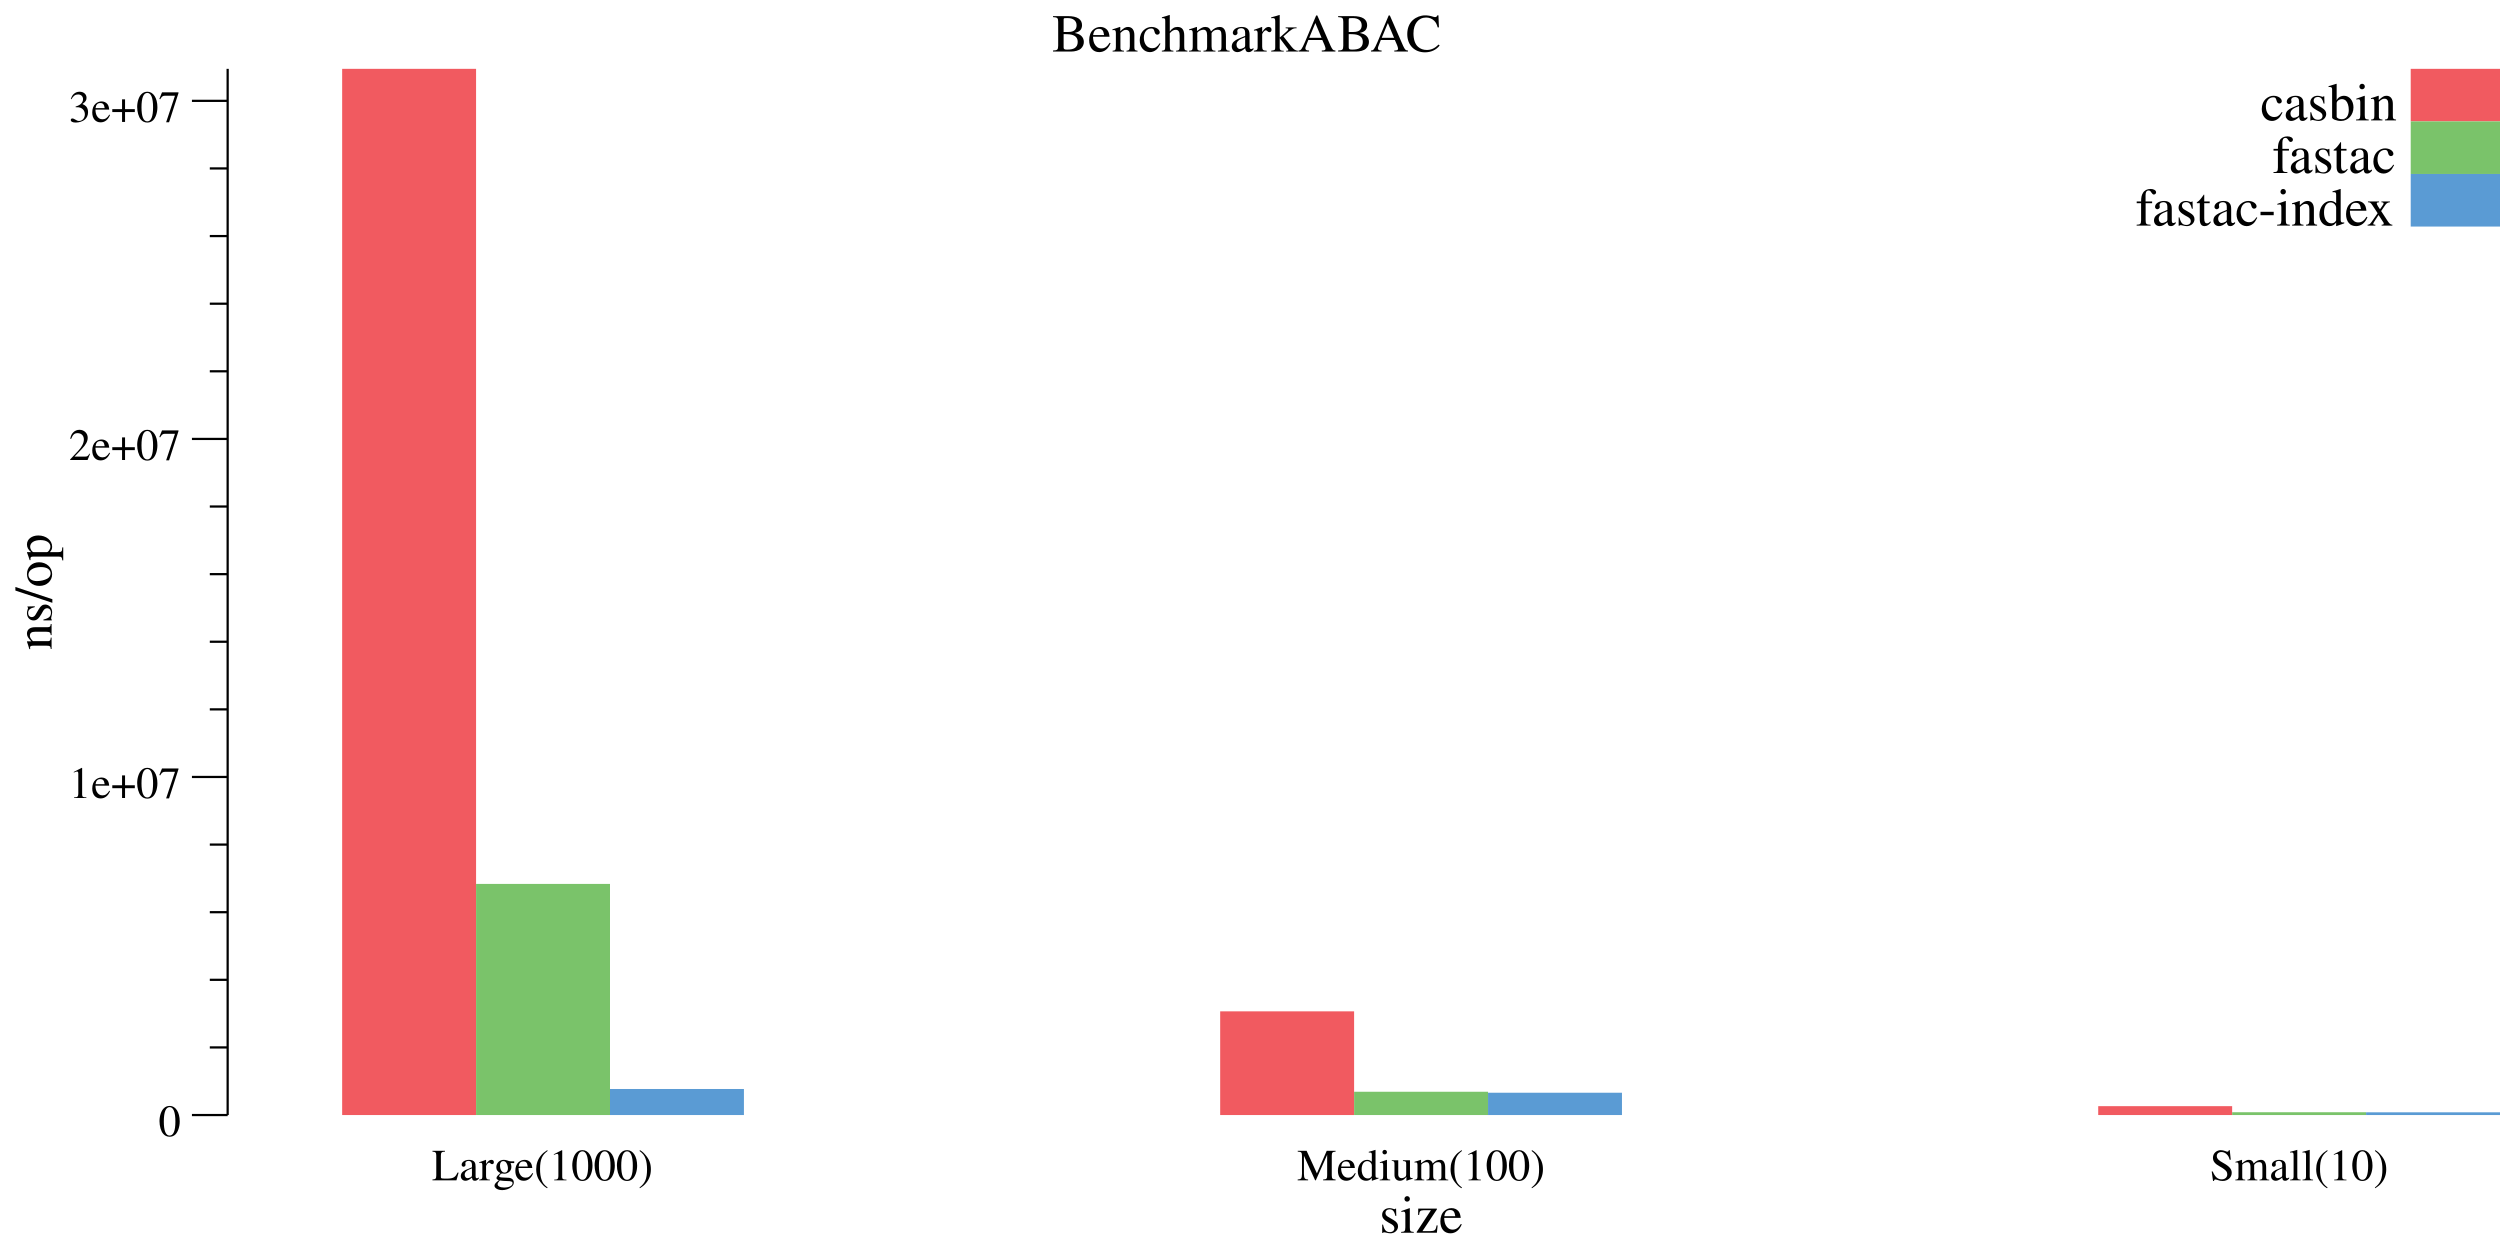
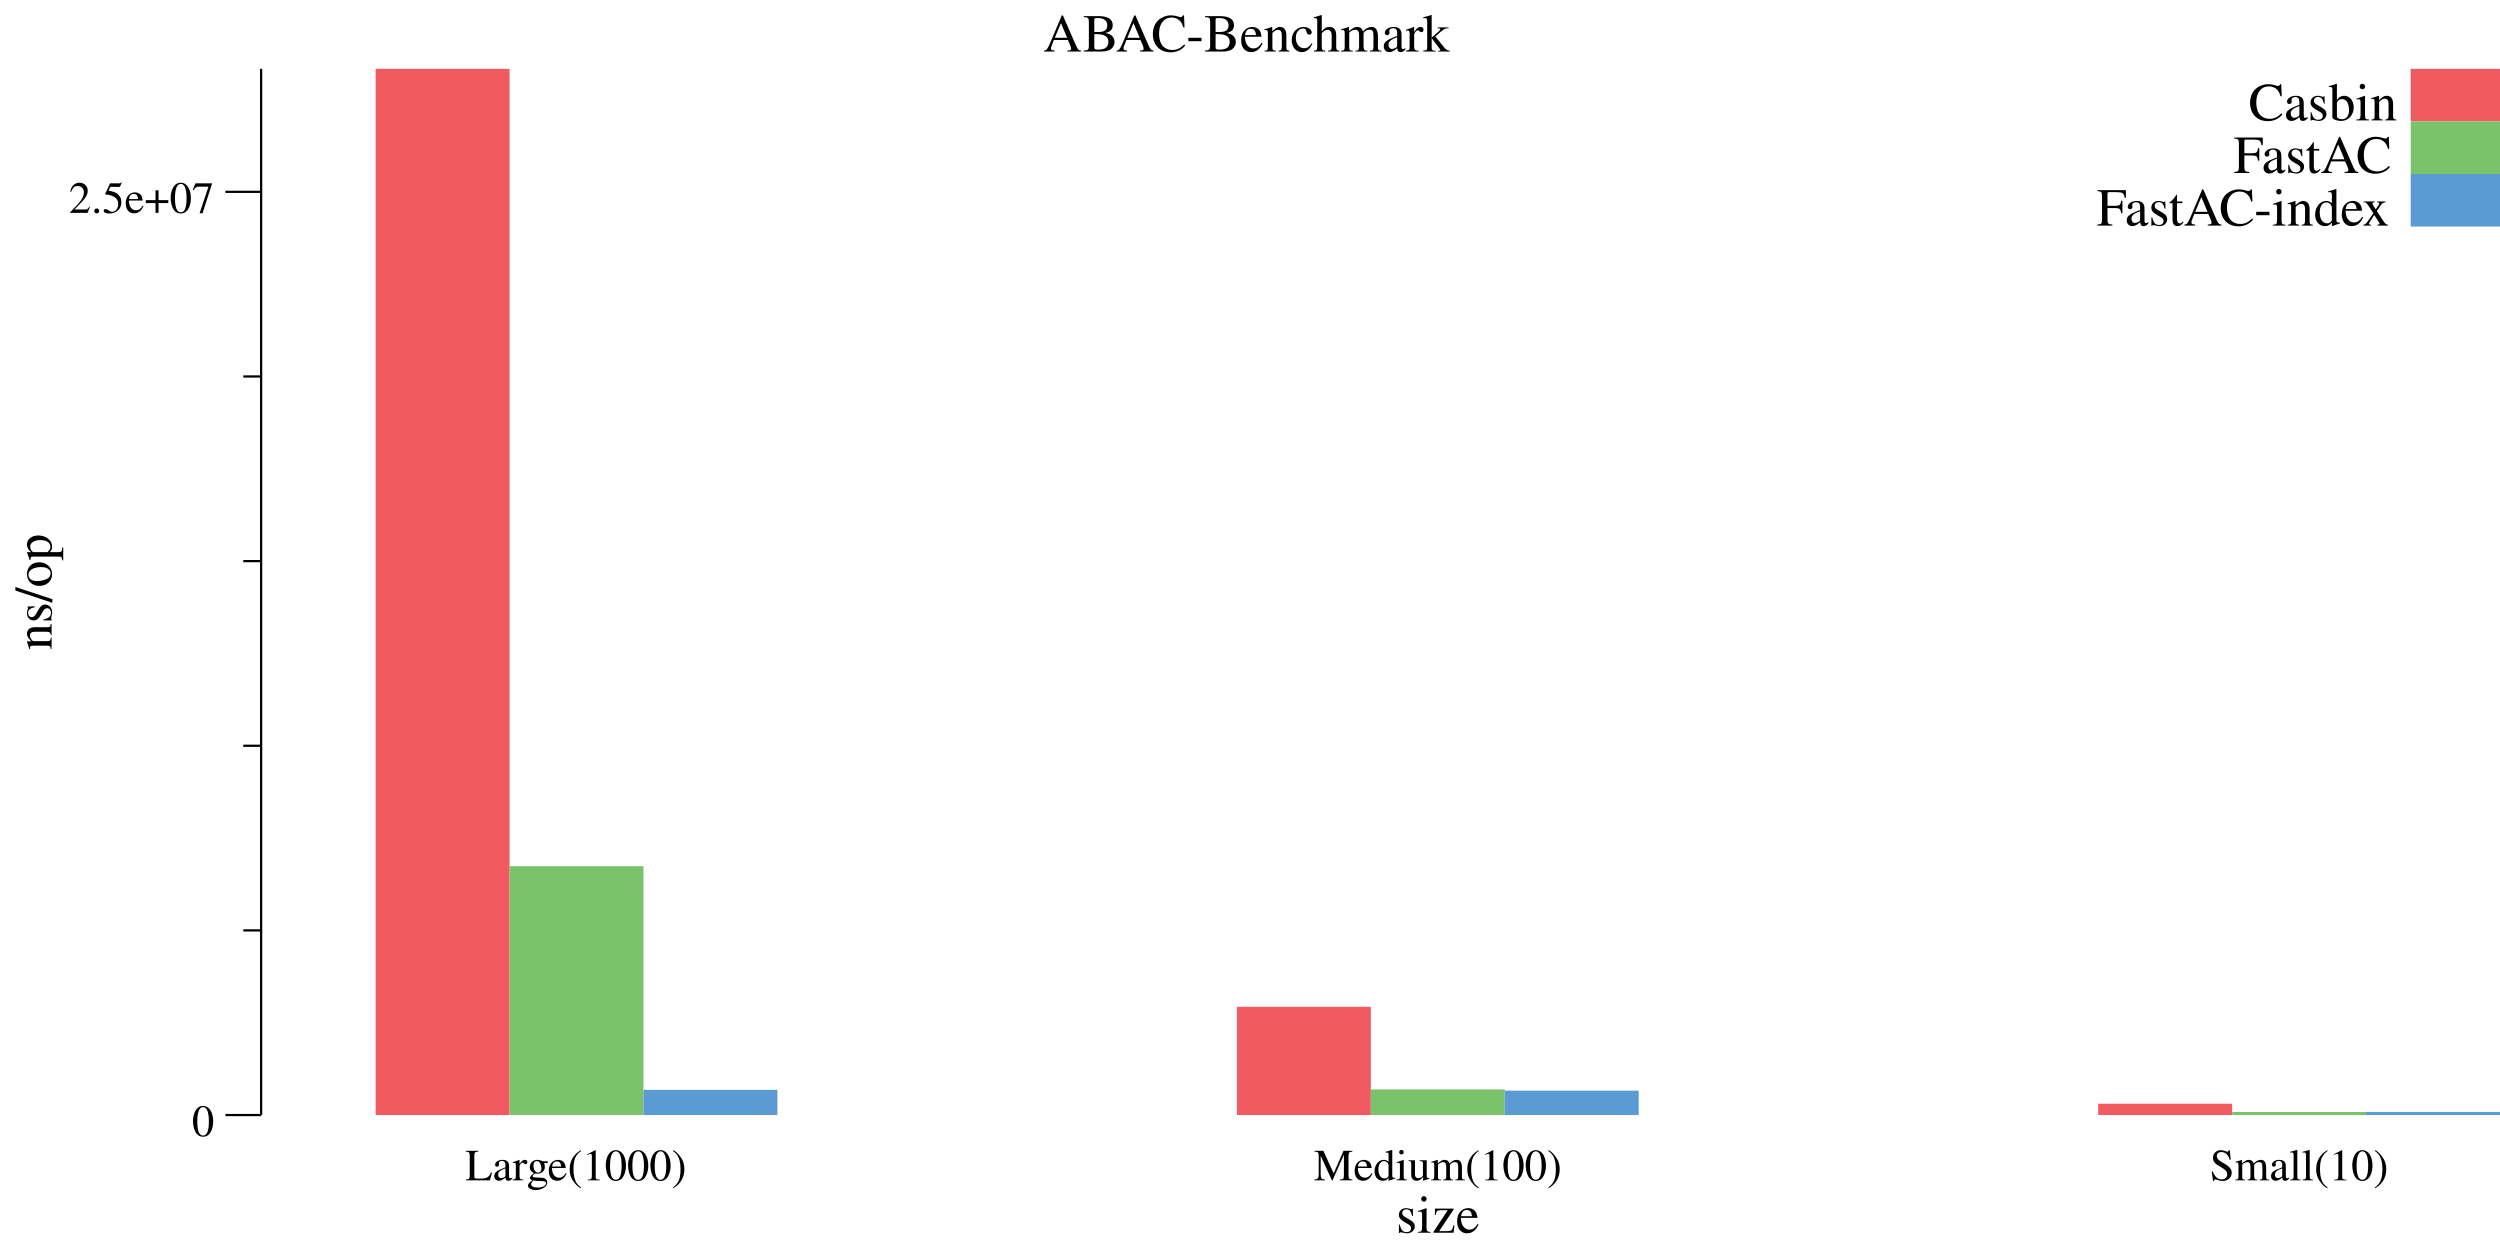
<svg xmlns="http://www.w3.org/2000/svg" width="560pt" height="280pt" viewBox="0 0 560 280">
  <g transform="scale(1, -1) translate(0, -280)">
    <path d="M0,0L560,0L560,280L0,280Z" style="fill:#FFFFFF" />
-     <text x="235.67" y="-268.45" transform="scale(1, -1)" style="font-family:Times;font-weight:normal;font-style:normal;font-size:12px">BenchmarkABAC</text>
-     <text x="308.99" y="-3.861" transform="scale(1, -1)" style="font-family:Times;font-weight:normal;font-style:normal;font-size:12px">size</text>
-     <text x="96.744" y="-15.602" transform="scale(1, -1)" style="font-family:Times;font-weight:normal;font-style:normal;font-size:10px">Large(1000)</text>
-     <text x="290.55" y="-15.602" transform="scale(1, -1)" style="font-family:Times;font-weight:normal;font-style:normal;font-size:10px">Medium(100)</text>
+     <text x="233.68" y="-268.45" transform="scale(1, -1)" style="font-family:Times;font-weight:normal;font-style:normal;font-size:12px">ABAC-Benchmark</text>
+     <text x="312.74" y="-3.861" transform="scale(1, -1)" style="font-family:Times;font-weight:normal;font-style:normal;font-size:12px">size</text>
+     <text x="104.24" y="-15.602" transform="scale(1, -1)" style="font-family:Times;font-weight:normal;font-style:normal;font-size:10px">Large(1000)</text>
+     <text x="294.3" y="-15.602" transform="scale(1, -1)" style="font-family:Times;font-weight:normal;font-style:normal;font-size:10px">Medium(100)</text>
    <text x="495" y="-15.602" transform="scale(1, -1)" style="font-family:Times;font-weight:normal;font-style:normal;font-size:10px">Small(10)</text>
    <g transform="rotate(90)">
      <text x="134.41" y="11.555" transform="scale(1, -1)" style="font-family:Times;font-weight:normal;font-style:normal;font-size:12px">ns/op</text>
    </g>
-     <text x="35.494" y="-25.509" transform="scale(1, -1)" style="font-family:Times;font-weight:normal;font-style:normal;font-size:10px">0</text>
-     <text x="15.416" y="-101.24" transform="scale(1, -1)" style="font-family:Times;font-weight:normal;font-style:normal;font-size:10px">1e+07</text>
-     <text x="15.416" y="-176.96" transform="scale(1, -1)" style="font-family:Times;font-weight:normal;font-style:normal;font-size:10px">2e+07</text>
-     <text x="15.416" y="-252.69" transform="scale(1, -1)" style="font-family:Times;font-weight:normal;font-style:normal;font-size:10px">3e+07</text>
-     <path d="M42.994,30.23L50.994,30.23" style="fill:none;stroke:#000000;stroke-width:0.5" />
-     <path d="M42.994,105.96L50.994,105.96" style="fill:none;stroke:#000000;stroke-width:0.5" />
-     <path d="M42.994,181.68L50.994,181.68" style="fill:none;stroke:#000000;stroke-width:0.5" />
-     <path d="M42.994,257.41L50.994,257.41" style="fill:none;stroke:#000000;stroke-width:0.5" />
-     <path d="M46.994,45.376L50.994,45.376" style="fill:none;stroke:#000000;stroke-width:0.5" />
-     <path d="M46.994,60.521L50.994,60.521" style="fill:none;stroke:#000000;stroke-width:0.5" />
-     <path d="M46.994,75.667L50.994,75.667" style="fill:none;stroke:#000000;stroke-width:0.5" />
-     <path d="M46.994,90.812L50.994,90.812" style="fill:none;stroke:#000000;stroke-width:0.5" />
-     <path d="M46.994,121.1L50.994,121.1" style="fill:none;stroke:#000000;stroke-width:0.5" />
-     <path d="M46.994,136.25L50.994,136.25" style="fill:none;stroke:#000000;stroke-width:0.5" />
-     <path d="M46.994,151.39L50.994,151.39" style="fill:none;stroke:#000000;stroke-width:0.5" />
-     <path d="M46.994,166.54L50.994,166.54" style="fill:none;stroke:#000000;stroke-width:0.5" />
-     <path d="M46.994,196.83L50.994,196.83" style="fill:none;stroke:#000000;stroke-width:0.5" />
-     <path d="M46.994,211.97L50.994,211.97" style="fill:none;stroke:#000000;stroke-width:0.5" />
-     <path d="M46.994,227.12L50.994,227.12" style="fill:none;stroke:#000000;stroke-width:0.5" />
-     <path d="M46.994,242.27L50.994,242.27" style="fill:none;stroke:#000000;stroke-width:0.5" />
-     <path d="M50.994,30.23L50.994,264.58" style="fill:none;stroke:#000000;stroke-width:0.5" />
-     <path d="M76.642,30.23L76.642,264.58L106.64,264.58L106.64,30.23Z" style="fill:#F15A60" />
-     <path d="M273.32,30.23L273.32,53.458L303.32,53.458L303.32,30.23Z" style="fill:#F15A60" />
-     <path d="M470,30.23L470,32.22L500,32.22L500,30.23Z" style="fill:#F15A60" />
-     <path d="M106.64,30.23L106.64,82.003L136.64,82.003L136.64,30.23Z" style="fill:#7AC36A" />
-     <path d="M303.32,30.23L303.32,35.447L333.32,35.447L333.32,30.23Z" style="fill:#7AC36A" />
-     <path d="M500,30.23L500,30.86L530,30.86L530,30.23Z" style="fill:#7AC36A" />
-     <path d="M136.64,30.23L136.64,36.066L166.64,36.066L166.64,30.23Z" style="fill:#5A9BD4" />
-     <path d="M333.32,30.23L333.32,35.229L363.32,35.229L363.32,30.23Z" style="fill:#5A9BD4" />
-     <path d="M530,30.23L530,30.842L560,30.842L560,30.23Z" style="fill:#5A9BD4" />
+     <text x="42.994" y="-25.509" transform="scale(1, -1)" style="font-family:Times;font-weight:normal;font-style:normal;font-size:10px">0</text>
+     <text x="15.416" y="-232.31" transform="scale(1, -1)" style="font-family:Times;font-weight:normal;font-style:normal;font-size:10px">2.5e+07</text>
+     <path d="M50.494,30.23L58.494,30.23" style="fill:none;stroke:#000000;stroke-width:0.5" />
+     <path d="M50.494,237.03L58.494,237.03" style="fill:none;stroke:#000000;stroke-width:0.5" />
+     <path d="M54.494,71.591L58.494,71.591" style="fill:none;stroke:#000000;stroke-width:0.5" />
+     <path d="M54.494,112.95L58.494,112.95" style="fill:none;stroke:#000000;stroke-width:0.5" />
+     <path d="M54.494,154.31L58.494,154.31" style="fill:none;stroke:#000000;stroke-width:0.5" />
+     <path d="M54.494,195.67L58.494,195.67" style="fill:none;stroke:#000000;stroke-width:0.5" />
+     <path d="M58.494,30.23L58.494,264.58" style="fill:none;stroke:#000000;stroke-width:0.5" />
+     <path d="M84.142,30.23L84.142,264.58L114.14,264.58L114.14,30.23Z" style="fill:#F15A60" />
+     <path d="M277.07,30.23L277.07,54.474L307.07,54.474L307.07,30.23Z" style="fill:#F15A60" />
+     <path d="M470,30.23L470,32.765L500,32.765L500,30.23Z" style="fill:#F15A60" />
+     <path d="M114.14,30.23L114.14,85.974L144.14,85.974L144.14,30.23Z" style="fill:#7AC36A" />
+     <path d="M307.07,30.23L307.07,35.971L337.07,35.971L337.07,30.23Z" style="fill:#7AC36A" />
+     <path d="M500,30.23L500,30.911L530,30.911L530,30.23Z" style="fill:#7AC36A" />
+     <path d="M144.14,30.23L144.14,35.87L174.14,35.87L174.14,30.23Z" style="fill:#5A9BD4" />
+     <path d="M337.07,30.23L337.07,35.69L367.07,35.69L367.07,30.23Z" style="fill:#5A9BD4" />
+     <path d="M530,30.23L530,30.929L560,30.929L560,30.23Z" style="fill:#5A9BD4" />
    <path d="M540,252.81L540,264.58L560,264.58L560,252.81Z" style="fill:#F15A60" />
-     <text x="506.34" y="-253.03" transform="scale(1, -1)" style="font-family:Times;font-weight:normal;font-style:normal;font-size:12px">casbin</text>
+     <text x="503.67" y="-253.03" transform="scale(1, -1)" style="font-family:Times;font-weight:normal;font-style:normal;font-size:12px">Casbin</text>
    <path d="M540,241.03L540,252.81L560,252.81L560,241.03Z" style="fill:#7AC36A" />
-     <text x="509.02" y="-241.25" transform="scale(1, -1)" style="font-family:Times;font-weight:normal;font-style:normal;font-size:12px">fastac</text>
+     <text x="500.33" y="-241.25" transform="scale(1, -1)" style="font-family:Times;font-weight:normal;font-style:normal;font-size:12px">FastAC</text>
    <path d="M540,229.25L540,241.03L560,241.03L560,229.25Z" style="fill:#5A9BD4" />
-     <text x="478.37" y="-229.47" transform="scale(1, -1)" style="font-family:Times;font-weight:normal;font-style:normal;font-size:12px">fastac-index</text>
+     <text x="469.67" y="-229.47" transform="scale(1, -1)" style="font-family:Times;font-weight:normal;font-style:normal;font-size:12px">FastAC-index</text>
  </g>
</svg>
